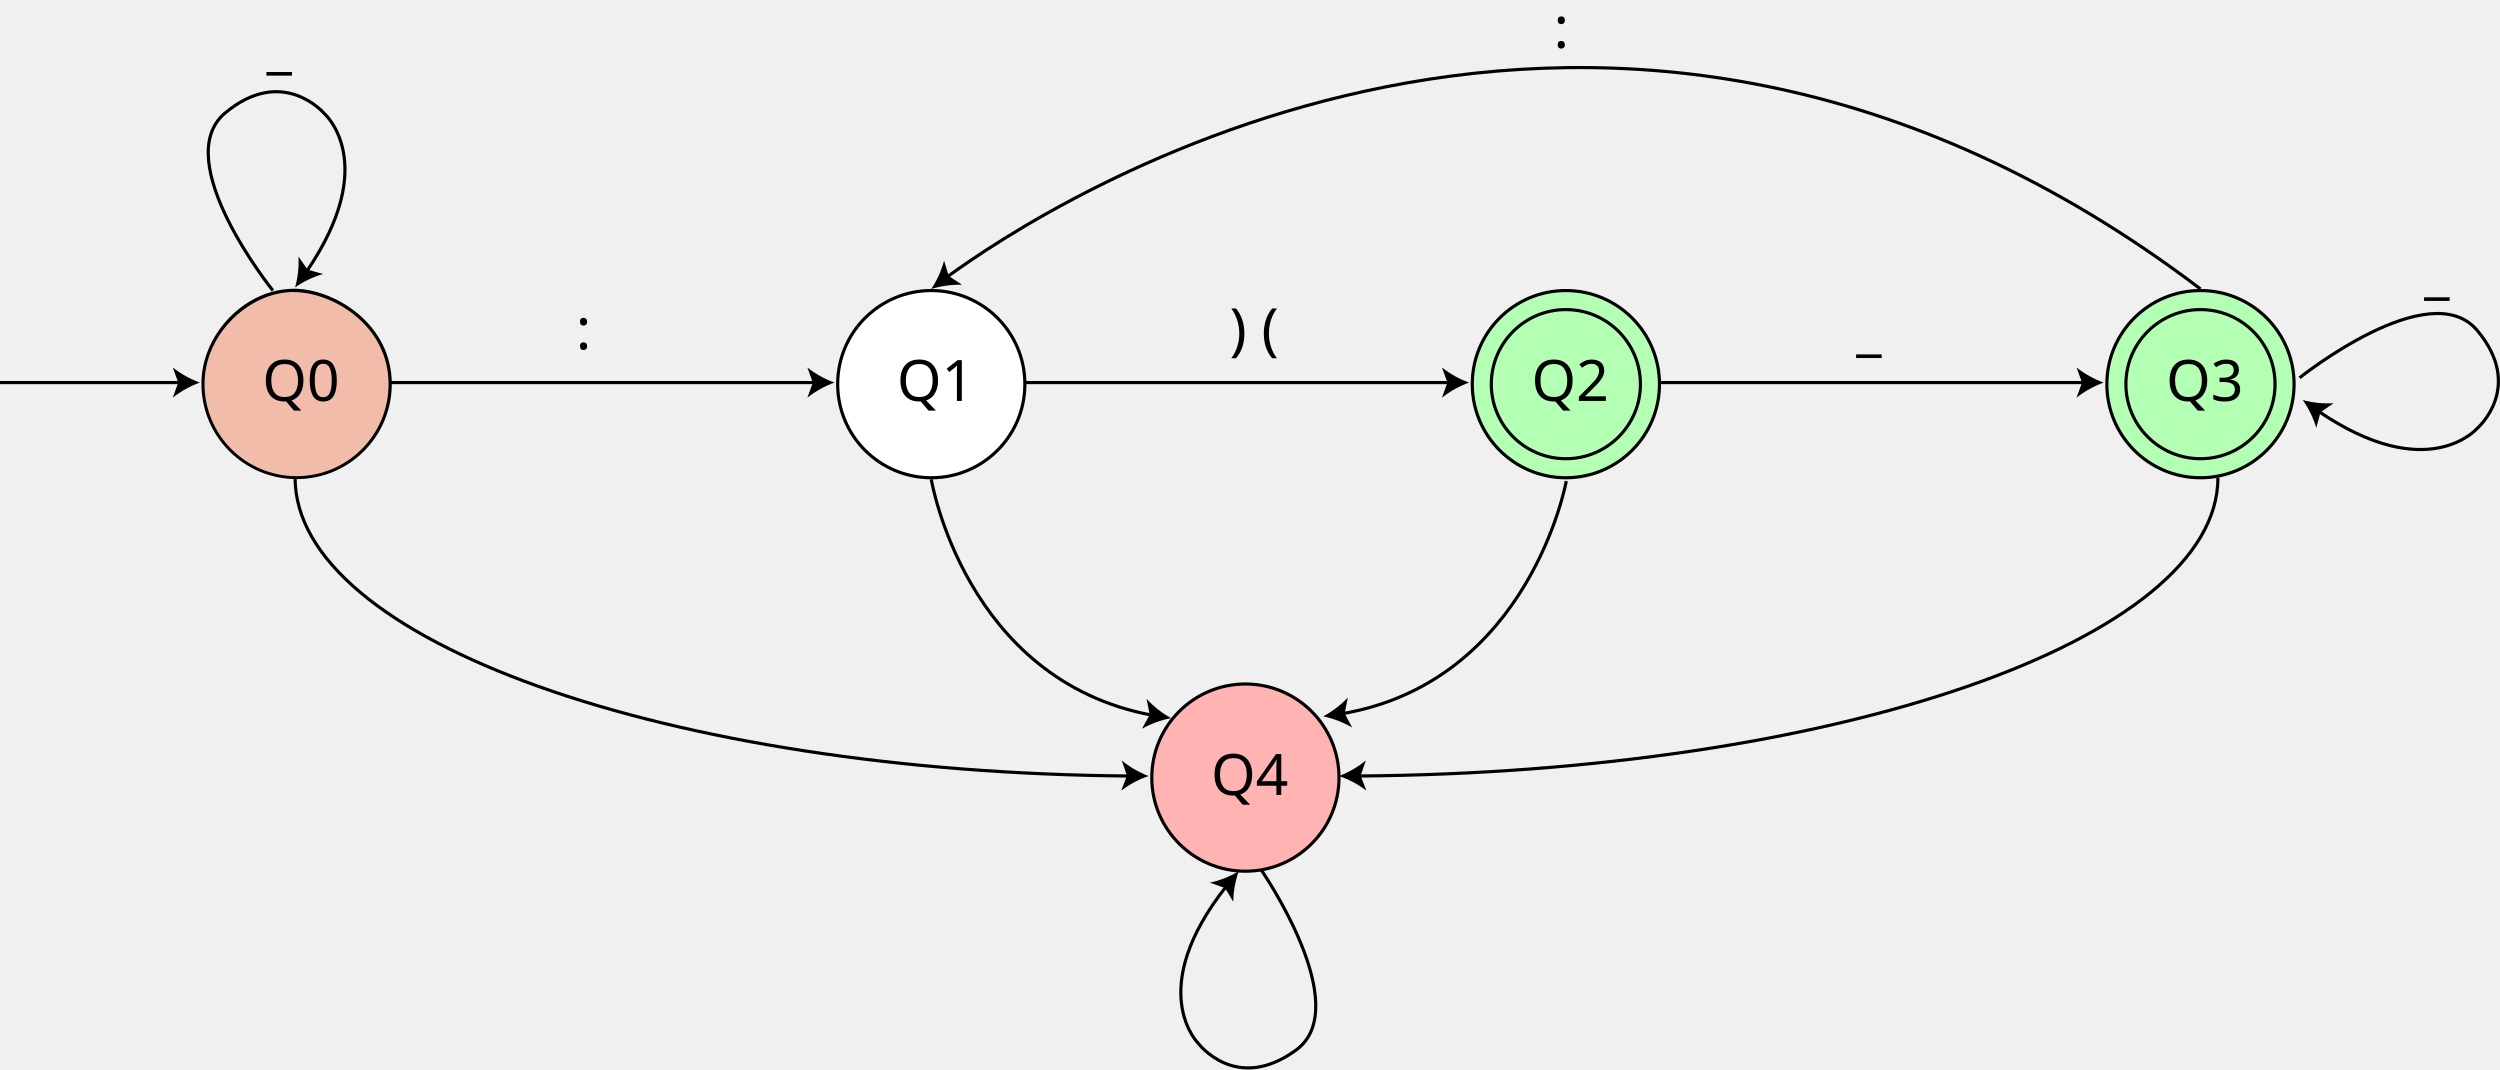
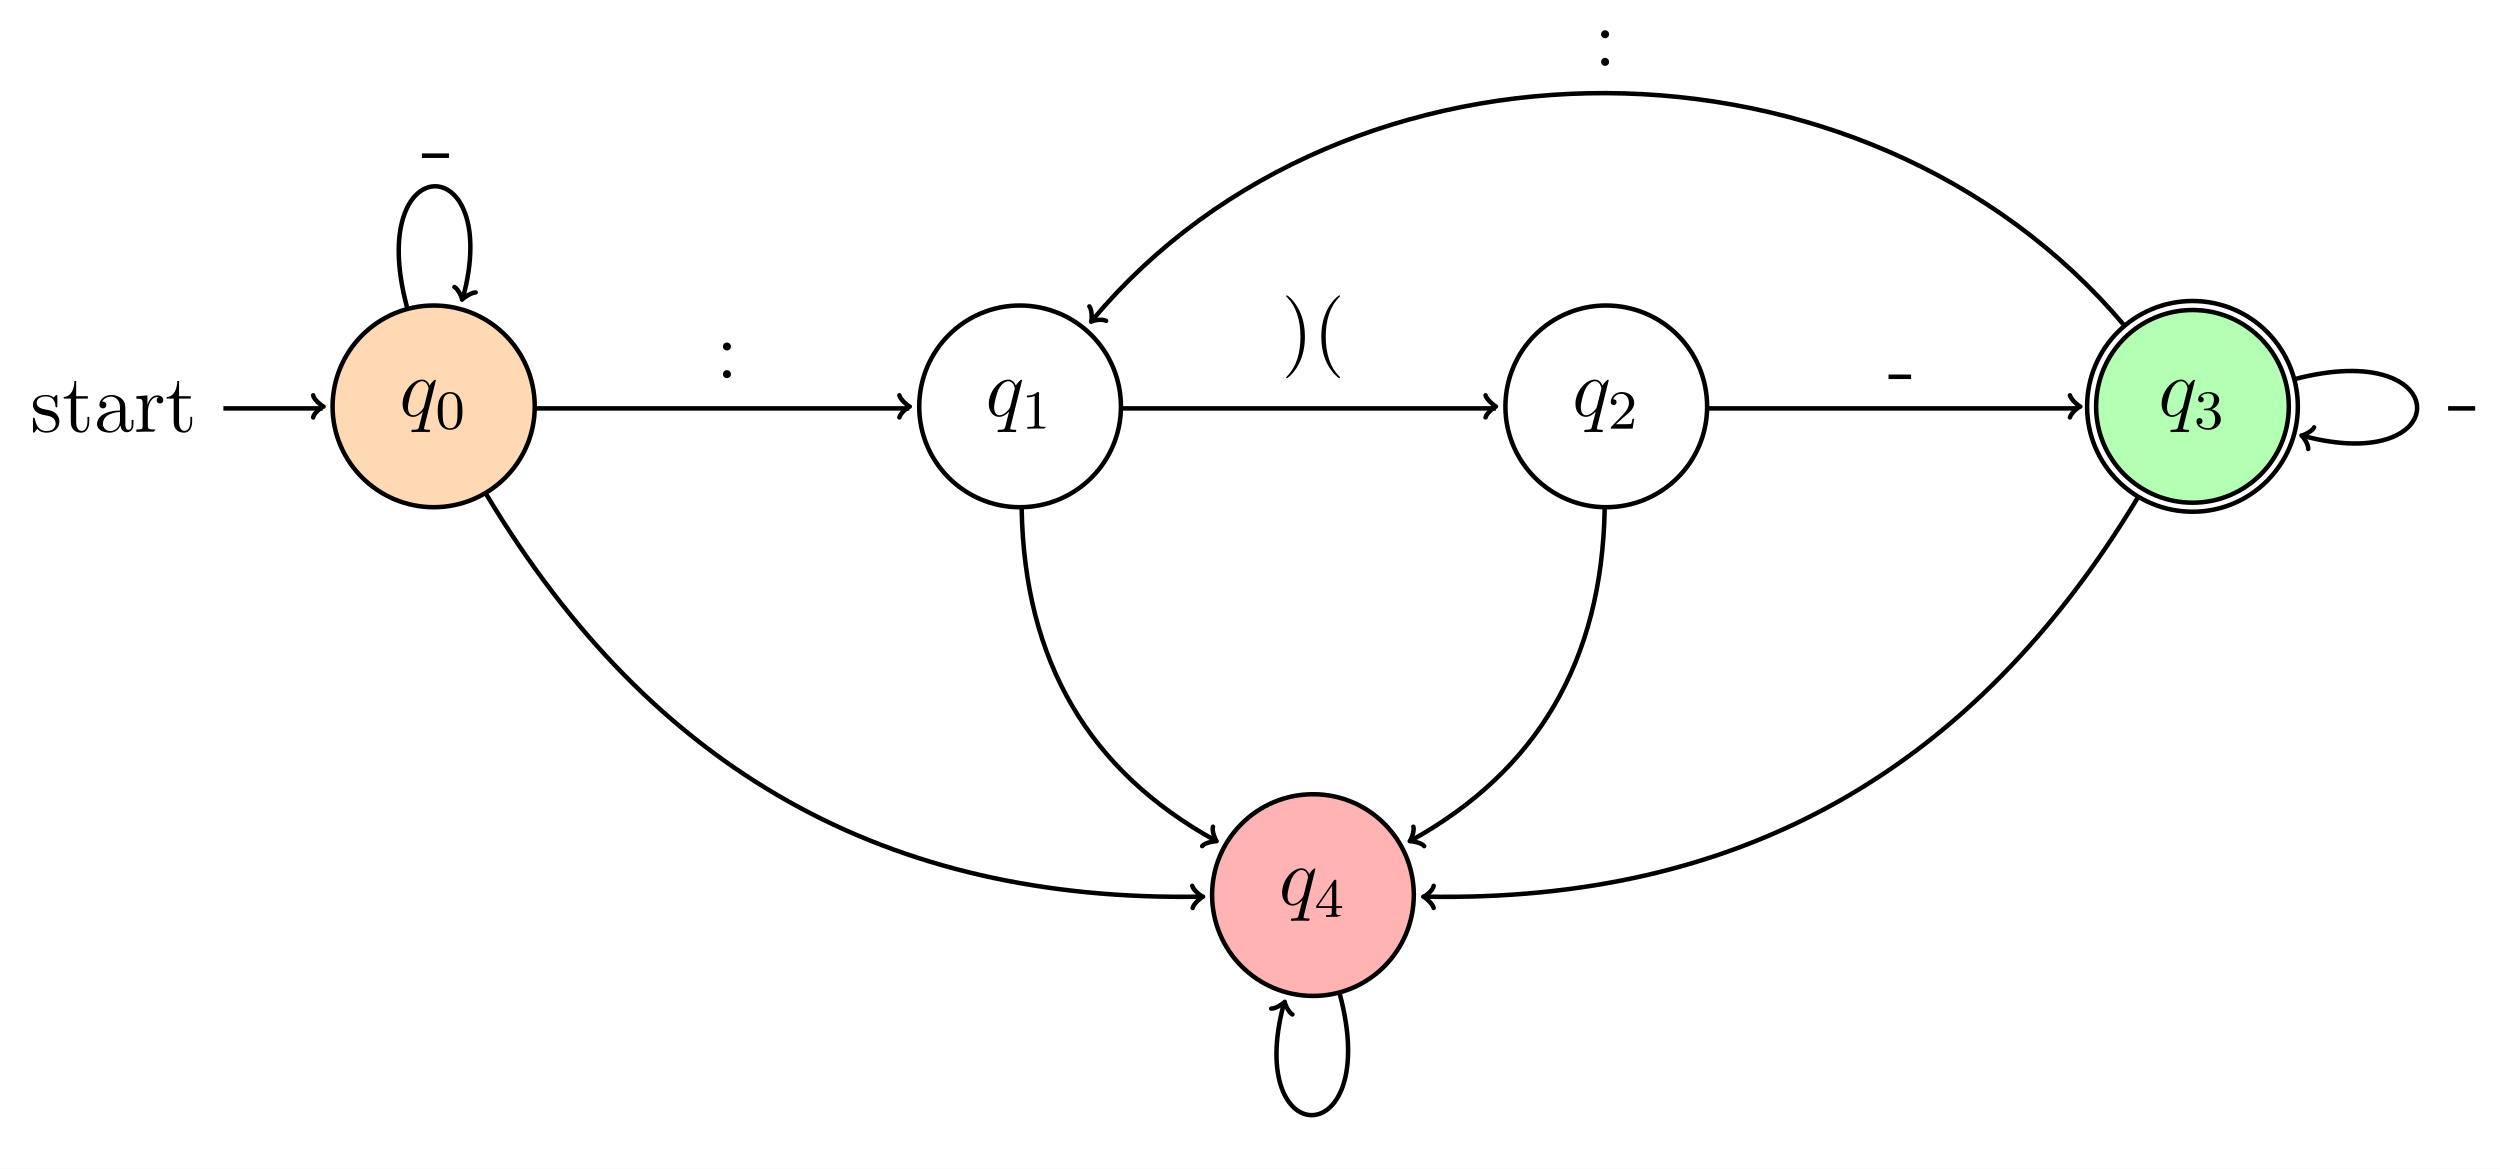
- <svg xmlns="http://www.w3.org/2000/svg" id="Layer_1" data-name="Layer 1" viewBox="0 0 787.9 337.05">
+ <svg xmlns="http://www.w3.org/2000/svg" xmlns:xlink="http://www.w3.org/1999/xlink" x="0" y="0" width="554" height="259" viewBox="0 0 554 259" version="1.1" style="display: block;margin-left: auto;margin-right: auto;">
  <defs>
-     <style>.cls-1{fill:#f1bca9;}.cls-2,.cls-3{fill:#fff;}.cls-3,.cls-5{stroke:#000;stroke-miterlimit:10;}.cls-4{fill:#b3ffb3;}.cls-5{fill:none;}.cls-6{fill:#ffb3b3;}.cls-7{font-size:18px;font-family:MyriadPro-Regular, Myriad Pro;}</style>
+     <style type="text/css">
+ 
+ .g5_1{
+ fill: none;
+ stroke: #FFFFFF;
+ stroke-width: 1;
+ stroke-linecap: butt;
+ stroke-linejoin: miter;
+ }
+ .g2_1{
+ fill: none;
+ stroke: #000000;
+ stroke-width: 1;
+ stroke-linecap: butt;
+ stroke-linejoin: miter;
+ }
+ .g3_1{
+ fill: none;
+ stroke: #000000;
+ stroke-width: 1;
+ stroke-linecap: round;
+ stroke-linejoin: round;
+ }
+ .g6_1{
+ fill: #FFB3B3;
+ stroke: #000000;
+ stroke-width: 1;
+ stroke-linecap: butt;
+ stroke-linejoin: miter;
+ }
+ .g4_1{
+ fill: #B3FFB3;
+ stroke: #000000;
+ stroke-width: 3;
+ stroke-linecap: butt;
+ stroke-linejoin: miter;
+ }
+ .g1_1{
+ fill: #FFD9B3;
+ stroke: #000000;
+ stroke-width: 1;
+ stroke-linecap: butt;
+ stroke-linejoin: miter;
+ }
+ 
+ .s3_1{
+ font-size: 18.26px;
+ font-family: CMR12_9;
+ fill: TRANSPARENT;
+ }
+ .s2_1{
+ font-size: 12.18px;
+ font-family: CMR8_8;
+ fill: TRANSPARENT;
+ }
+ .s1_1{
+ font-size: 18.26px;
+ font-family: CMMI12_7;
+ fill: TRANSPARENT;
+ }
+ 
+ </style>
  </defs>
-   <path class="cls-1" d="M119.5,162.5A29.53,29.53,0,0,1,90,133c0-13.62,9.78-23.82,18.87-27.53a26.6,26.6,0,0,1,9.83-2l.77,0c12.38.51,29.52,11,29.52,29.5A29.53,29.53,0,0,1,119.5,162.5Z" transform="translate(-26 -11.93)" />
-   <path d="M118.71,104h0l.75,0c12.18.5,29,10.86,29,29a29,29,0,0,1-58,0c0-13.39,9.62-23.42,18.56-27.07a26.09,26.09,0,0,1,9.65-2m0-1a27.07,27.07,0,0,0-10,2c-10.16,4.14-19.19,15-19.19,28a30,30,0,0,0,60,0c0-18.63-17.37-29.48-30-30l-.79,0Z" transform="translate(-26 -11.93)" />
-   <path class="cls-2" d="M319.5,162.5A29.5,29.5,0,1,1,349,133,29.53,29.53,0,0,1,319.5,162.5Z" transform="translate(-26 -11.93)" />
-   <path d="M319.5,104a29,29,0,1,1-29,29,29,29,0,0,1,29-29m0-1a30,30,0,1,0,30,30,30,30,0,0,0-30-30Z" transform="translate(-26 -11.93)" />
-   <path class="cls-3" d="M149,132.5" transform="translate(-26 -11.93)" />
-   <path class="cls-4" d="M519.5,162.5A29.5,29.5,0,1,1,549,133,29.53,29.53,0,0,1,519.5,162.5Z" transform="translate(-26 -11.93)" />
-   <path d="M519.5,104a29,29,0,1,1-29,29,29,29,0,0,1,29-29m0-1a30,30,0,1,0,30,30,30,30,0,0,0-30-30Z" transform="translate(-26 -11.93)" />
-   <path class="cls-4" d="M719.5,162.5A29.5,29.5,0,1,1,749,133,29.53,29.53,0,0,1,719.5,162.5Z" transform="translate(-26 -11.93)" />
-   <path d="M719.5,104a29,29,0,1,1-29,29,29,29,0,0,1,29-29m0-1a30,30,0,1,0,30,30,30,30,0,0,0-30-30Z" transform="translate(-26 -11.93)" />
-   <line class="cls-5" x1="123" y1="120.57" x2="256.96" y2="120.57" />
-   <path d="M289,132.5a30.22,30.22,0,0,0-8.55,4.76l1.72-4.76-1.72-4.75A30.2,30.2,0,0,0,289,132.5Z" transform="translate(-26 -11.93)" />
-   <line class="cls-5" x1="323" y1="120.57" x2="456.96" y2="120.57" />
-   <path d="M489,132.5a30.22,30.22,0,0,0-8.55,4.76l1.72-4.76-1.72-4.75A30.2,30.2,0,0,0,489,132.5Z" transform="translate(-26 -11.93)" />
-   <line class="cls-5" x1="523" y1="120.57" x2="656.96" y2="120.57" />
-   <path d="M689,132.5a30.22,30.22,0,0,0-8.55,4.76l1.72-4.76-1.72-4.75A30.2,30.2,0,0,0,689,132.5Z" transform="translate(-26 -11.93)" />
-   <path class="cls-6" d="M418.5,286.5A29.5,29.5,0,1,1,448,257,29.53,29.53,0,0,1,418.5,286.5Z" transform="translate(-26 -11.93)" />
-   <path d="M418.5,228a29,29,0,1,1-29,29,29,29,0,0,1,29-29m0-1a30,30,0,1,0,30,30,30,30,0,0,0-30-30Z" transform="translate(-26 -11.93)" />
-   <path class="cls-5" d="M119,162.5c0,51.25,117.07,92.86,263,94" transform="translate(-26 -11.93)" />
-   <path d="M388,256.5a30.22,30.22,0,0,0-8.63,4.6l1.8-4.72-1.64-4.78A30.19,30.19,0,0,0,388,256.5Z" transform="translate(-26 -11.93)" />
-   <path class="cls-5" d="M725,162.5c0,51.27-120.65,92.89-271,94" transform="translate(-26 -11.93)" />
-   <path d="M448,256.5a30.22,30.22,0,0,0,8.46-4.9l-1.64,4.78,1.8,4.72A30.2,30.2,0,0,0,448,256.5Z" transform="translate(-26 -11.93)" />
-   <path class="cls-4" d="M719.5,156.5A23.5,23.5,0,1,1,743,133,23.53,23.53,0,0,1,719.5,156.5Z" transform="translate(-26 -11.93)" />
-   <path d="M719.5,110a23,23,0,1,1-23,23,23,23,0,0,1,23-23m0-1a24,24,0,1,0,24,24,24,24,0,0,0-24-24Z" transform="translate(-26 -11.93)" />
-   <path class="cls-4" d="M519.5,156.5A23.5,23.5,0,1,1,543,133,23.53,23.53,0,0,1,519.5,156.5Z" transform="translate(-26 -11.93)" />
-   <path d="M519.5,110a23,23,0,1,1-23,23,23,23,0,0,1,23-23m0-1a24,24,0,1,0,24,24,24,24,0,0,0-24-24Z" transform="translate(-26 -11.93)" />
-   <text class="cls-7" transform="translate(181.5 110.07)">:</text>
-   <text class="cls-7" transform="translate(387.5 110.07)">) (</text>
-   <path class="cls-5" d="M324.3,99.35c31-22.68,207.32-138.84,395.2,3.65" transform="translate(-26 -11.93)" />
-   <path d="M319.5,103a30.22,30.22,0,0,1,9.69-1.32L325,98.91l-1.47-4.84A30.2,30.2,0,0,1,319.5,103Z" transform="translate(-26 -11.93)" />
-   <text class="cls-7" transform="translate(585 110.07)">_</text>
-   <text class="cls-7" transform="translate(764 92.07)">_</text>
-   <path d="M112.46,103.84" transform="translate(-26 -11.93)" />
-   <path class="cls-3" d="M112,103.5" transform="translate(-26 -11.93)" />
-   <path class="cls-5" d="M112,103.5s-33-41-15-56,31,0,31,0S146.28,63,122.54,97.61" transform="translate(-26 -11.93)" />
-   <path d="M119,102.5a30.22,30.22,0,0,0,1.07-9.72l2.88,4.15,4.87,1.35A30.2,30.2,0,0,0,119,102.5Z" transform="translate(-26 -11.93)" />
-   <path class="cls-5" d="M750.73,131s41-32.83,56-14.92,0,30.84,0,30.84-15.54,18.18-50.11-5.42" transform="translate(-26 -11.93)" />
-   <path d="M751.73,138a30.22,30.22,0,0,0,9.73,1l-4.15,2.89L756,146.78A30.2,30.2,0,0,0,751.73,138Z" transform="translate(-26 -11.93)" />
-   <path class="cls-5" d="M319.5,163s10.48,63.29,69.62,74.34" transform="translate(-26 -11.93)" />
-   <path d="M395.09,238.25a30.22,30.22,0,0,0-9.19,3.36l2.45-4.43-1-5A30.2,30.2,0,0,0,395.09,238.25Z" transform="translate(-26 -11.93)" />
-   <path class="cls-5" d="M519.63,163.55s-11.39,63.13-70.69,73.32" transform="translate(-26 -11.93)" />
-   <path d="M443,237.7a30.22,30.22,0,0,0,7.78-5.93l-1,5,2.38,4.46A30.2,30.2,0,0,0,443,237.7Z" transform="translate(-26 -11.93)" />
-   <path class="cls-5" d="M423.42,286s29.89,43.19,11,56.91-30.77-2.15-30.77-2.15-17.06-16.77,8.91-49.6" transform="translate(-26 -11.93)" />
-   <path d="M416.4,286.5a30.22,30.22,0,0,0-1.72,9.63l-2.6-4.34-4.77-1.67A30.2,30.2,0,0,0,416.4,286.5Z" transform="translate(-26 -11.93)" />
-   <text class="cls-7" transform="translate(82.68 126.35)">Q0</text>
-   <text class="cls-7" transform="translate(282.68 126.35)">Q1</text>
-   <text class="cls-7" transform="translate(482.68 126.35)">Q2</text>
-   <text class="cls-7" transform="translate(682.68 126.35)">Q3</text>
-   <text class="cls-7" transform="translate(381.68 250.55)">Q4</text>
-   <text class="cls-7" transform="translate(84 21.07)">_</text>
-   <text class="cls-7" transform="translate(489.64 15.07)">:</text>
-   <line class="cls-5" x1="56.96" y1="120.57" y2="120.57" />
-   <path d="M89,132.5a30.22,30.22,0,0,1-8.55-4.76l1.72,4.76-1.72,4.75A30.2,30.2,0,0,1,89,132.5Z" transform="translate(-26 -11.93)" />
+   <path d="M0,0 L0,259 L554,259 L554,0 Z " fill="#FFFFFF" stroke="none" />
+   <path d="M118.5,90.1c0,-12.4,-10,-22.4,-22.4,-22.4c-12.3,0,-22.4,10,-22.4,22.4c0,12.3,10.1,22.3,22.4,22.3c12.4,0,22.4,-10,22.4,-22.3Z" class="g1_1" />
+   <g fill="#000000">
+     <use xlink:href="#f0_1" transform="matrix(12,0,0,12,88.5,92.2)" />
+     <use xlink:href="#f1_1" transform="matrix(8,0,0,8,96.5,95)" />
+   </g>
+   <text x="88" y="92" dx="0" class="s1_1">q</text>
+   <text x="96" y="94" dx="0" class="s2_1">0</text>
+   <path d="M49.5,90.5l22,0" class="g2_1" />
+   <path d="M69.4,87.6c0.1,0.9,1.8,2.3,2.3,2.5c-0.5,0.1,-2.2,1.5,-2.3,2.4" class="g3_1" />
+   <g fill="#000000">
+     <use xlink:href="#f2_6" transform="matrix(12,0,0,12,6.7,95.7)" />
+     <use xlink:href="#f2_7" transform="matrix(12,0,0,12,13.8,95.7)" />
+     <use xlink:href="#f2_4" transform="matrix(12,0,0,12,20.7,95.7)" />
+     <use xlink:href="#f2_5" transform="matrix(12,0,0,12,29.7,95.7)" />
+     <use xlink:href="#f2_7" transform="matrix(12,0,0,12,36.6,95.7)" />
+   </g>
+   <text x="6" y="95" dx="0,0,0,0,0" class="s3_1">start</text>
+   <path d="M248.4,90.1c0,-12.4,-10,-22.4,-22.4,-22.4c-12.3,0,-22.3,10,-22.3,22.4c0,12.3,10,22.3,22.3,22.3c12.4,0,22.4,-10,22.4,-22.3Z" class="g2_1" />
+   <g fill="#000000">
+     <use xlink:href="#f0_1" transform="matrix(12,0,0,12,218.4,92.2)" />
+     <use xlink:href="#f1_2" transform="matrix(8,0,0,8,226.4,95)" />
+   </g>
+   <text x="218" y="92" dx="0" class="s1_1">q</text>
+   <text x="226" y="94" dx="0" class="s2_1">1</text>
+   <path d="M378.3,90.1c0,-12.4,-10,-22.4,-22.4,-22.4c-12.3,0,-22.3,10,-22.3,22.4c0,12.3,10,22.3,22.3,22.3c12.4,0,22.4,-10,22.4,-22.3Z" class="g2_1" />
+   <g fill="#000000">
+     <use xlink:href="#f0_1" transform="matrix(12,0,0,12,348.4,92.2)" />
+     <use xlink:href="#f1_3" transform="matrix(8,0,0,8,356.3,95)" />
+   </g>
+   <text x="348" y="92" dx="0" class="s1_1">q</text>
+   <text x="356" y="94" dx="0" class="s2_1">2</text>
+   <path d="M508.2,90.1c0,-12.4,-10,-22.4,-22.3,-22.4c-12.4,0,-22.4,10,-22.4,22.4c0,12.3,10,22.3,22.4,22.3c12.3,0,22.3,-10,22.3,-22.3Z" class="g4_1" />
+   <path d="M508.2,90.1c0,-12.4,-10,-22.4,-22.3,-22.4c-12.4,0,-22.4,10,-22.4,22.4c0,12.3,10,22.3,22.4,22.3c12.3,0,22.3,-10,22.3,-22.3Z" class="g5_1" />
+   <g fill="#000000">
+     <use xlink:href="#f0_1" transform="matrix(12,0,0,12,478.3,92.2)" />
+     <use xlink:href="#f1_4" transform="matrix(8,0,0,8,486.2,95)" />
+   </g>
+   <text x="478" y="92" dx="0" class="s1_1">q</text>
+   <text x="486" y="94" dx="0" class="s2_1">3</text>
+   <path d="M313.3,198.3C313.3,186,303.3,176,291,176c-12.4,0,-22.4,10,-22.4,22.3c0,12.4,10,22.4,22.4,22.4c12.3,0,22.3,-10,22.3,-22.4Z" class="g6_1" />
+   <g fill="#000000">
+     <use xlink:href="#f0_1" transform="matrix(12,0,0,12,283.4,200.5)" />
+     <use xlink:href="#f1_5" transform="matrix(8,0,0,8,291.3,203.2)" />
+   </g>
+   <text x="283" y="200" dx="0" class="s1_1">q</text>
+   <text x="291" y="203" dx="0" class="s2_1">4</text>
+   <path d="M90.2,68.1C80.7,32.7,111.5,32.7,102.6,66" class="g2_1" />
+   <path d="M105.4,64.8c-0.9,0,-2.7,1.2,-3,1.6c0,-0.5,-0.9,-2.4,-1.7,-2.8" class="g3_1" />
+   <path d="M93.5,34.5l6,0" class="g2_1" />
+   <path d="M118.5,90.5l83,0" class="g2_1" />
+   <path d="M199.3,87.6c0.2,0.9,1.8,2.3,2.3,2.5c-0.5,0.1,-2.1,1.5,-2.3,2.4" class="g3_1" />
+   <g fill="#000000">
+     <use xlink:href="#f2_3" transform="matrix(12,0,0,12,158.6,83.8)" />
+   </g>
+   <text x="158" y="83" dx="0" class="s3_1">:</text>
+   <path d="M107.8,109.6c36.9,61.4,88.9,90.3,158.3,89.1" class="g2_1" />
+   <path d="M264.2,196.3c0.2,0.9,1.9,2.3,2.4,2.4c-0.5,0.2,-2.1,1.6,-2.3,2.5" class="g3_1" />
+   <path d="M248.5,90.5l83,0" class="g2_1" />
+   <path d="M329.2,87.6c0.2,0.9,1.9,2.3,2.3,2.5c-0.4,0.1,-2.1,1.5,-2.3,2.4" class="g3_1" />
+   <g fill="#000000">
+     <use xlink:href="#f2_2" transform="matrix(12,0,0,12,284,79.2)" />
+     <use xlink:href="#f2_1" transform="matrix(12,0,0,12,291,79.2)" />
+   </g>
+   <text x="284" y="79" dx="0,0" class="s3_1">)(</text>
+   <path d="M226.4,112.7c0.6,34,15,58.1,42.8,73.5" class="g2_1" />
+   <path d="M268.8,183.2c-0.3,0.9,0.5,2.9,0.8,3.2c-0.5,0,-2.6,0.3,-3.2,1.1" class="g3_1" />
+   <path d="M378.5,90.5l82,0" class="g2_1" />
+   <path d="M458.7,87.6c0.2,0.9,1.8,2.3,2.3,2.5c-0.5,0.1,-2.1,1.5,-2.3,2.4" class="g3_1" />
+   <path d="M418.5,83.5l5,0" class="g2_1" />
+   <path d="M355.6,112.7c-0.6,34,-15.1,58.1,-42.8,73.5" class="g2_1" />
+   <path d="M315.6,187.5c-0.6,-0.8,-2.7,-1.1,-3.2,-1.1c0.3,-0.3,1.1,-2.3,0.8,-3.2" class="g3_1" />
+   <path d="M508.2,84.1c36.2,-9.7,36.2,21.6,2.2,12.5" class="g2_1" />
+   <path d="M511.5,99.5c0.1,-1,-1.1,-2.7,-1.5,-3c0.4,0,2.4,-0.9,2.8,-1.8" class="g3_1" />
+   <path d="M542.5,90.5l6,0" class="g2_1" />
+   <path d="M470.9,72.3C413.1,3.6,298.3,3.7,242.1,70.9" class="g2_1" />
+   <path d="M245.1,71.1c-0.8,-0.5,-2.9,-0.1,-3.3,0.2c0.2,-0.5,0.2,-2.7,-0.4,-3.4" class="g3_1" />
+   <g fill="#000000">
+     <use xlink:href="#f2_3" transform="matrix(12,0,0,12,353.2,14.6)" />
+   </g>
+   <text x="353" y="14" dx="0" class="s3_1">:</text>
+   <path d="M473.9,110c-36.8,61.2,-88.8,90,-158,88.7" class="g2_1" />
+   <path d="M317.7,201.2c-0.2,-0.9,-1.8,-2.3,-2.3,-2.5c0.5,-0.1,2.2,-1.4,2.3,-2.4" class="g3_1" />
+   <path d="M296.9,220.3c9.5,35.4,-21.3,35.4,-12.4,2.1" class="g2_1" />
+   <path d="M281.7,223.5c0.9,0.1,2.7,-1.1,3,-1.5c0,0.5,0.9,2.4,1.7,2.8" class="g3_1" />
+   <defs>
+     <path d="M256.7,15.3c71.8,0,139,65.7,172.6,108.5c21.4,29,21.4,32,29,58l74.9,299.5c1.5,3,6.1,22.9,6.1,24.4c0,12.2,-19.9,137.5,-120.7,137.5c-59.6,0,-131.4,-55,-183.3,-161.9C206.3,417.1,158.9,246,158.9,161.9C158.9,71.8,194,15.3,256.7,15.3ZM241.4,-296.3c-10.7,0,-19.9,4.6,-19.9,15.3c0,29,15.3,29,32.1,29c71.8,1.5,94.7,1.5,108.5,47.4l13.7,55l58.1,229L432.4,81C400.3,45.8,333.1,-15.2,252.1,-15.2C148.2,-15.2,59.6,73.3,59.6,224.6c0,226.1,186.4,449.2,359,449.2c65.7,0,113.1,-41.3,140.6,-110c29,53.4,88.6,108.4,100.8,108.4c7.6,0,13.8,-6.1,13.8,-13.7L461.4,-200c-4.6,-19.9,-6.1,-21.4,-6.1,-29.1c0,-12.2,4.6,-22.9,76.4,-22.9c22.9,0,35.1,0,35.1,-15.3c0,-29,-18.3,-29,-27.5,-29c-22.9,0,-48.9,3.1,-71.8,3.1l-155.8,0c-21.4,0,-48.9,-3.1,-70.3,-3.1Z" id="f0_1" transform="scale(0.001,-0.001)" />
+     <path d="M404.9,10.7c50.4,0,155.8,21.4,187.9,181.8c18.3,85.6,18.3,223.1,18.3,313.2c0,103.9,0,218.5,-18.3,302.5c-30.6,139,-136,165,-187.9,165c-38.2,0,-157.4,-15.3,-189.5,-171.1c-16.8,-84,-16.8,-191,-16.8,-296.4c0,-79.4,0,-223.1,16.8,-310.1C247.5,35.1,352.9,10.7,404.9,10.7Zm0,-42.7c-81,0,-194.1,29,-264.3,142c-73.4,122.2,-78,276.5,-78,377.4c0,79.4,3.1,230.7,58.1,342.2c21.4,42.8,91.7,186.4,284.2,186.4c84,0,207.7,-33.6,275,-168.1c50.4,-97.8,67.2,-197.1,67.2,-360.5c0,-99.3,-4.6,-235.3,-61.1,-345.3C609.6,-9.1,478.2,-32,404.9,-32Z" id="f1_1" transform="scale(0.001,-0.001)" />
+     <path d="M65.7,-15.2c-15.3,0,-15.3,7.7,-15.3,35.1l0,207.7c0,27.5,0,35.2,16.8,35.2c4.6,0,10.7,0,13.8,-6.1c1.5,-1.6,1.5,-3.1,7.6,-30.6C122.2,73.3,195.6,15.3,296.4,15.3c134.4,0,172.6,73.3,172.6,139c0,42.8,-19.8,76.4,-47.3,99.3c-38.2,30.6,-58.1,35.2,-142.1,52C209.3,319.3,157.4,330,108.5,372.8C50.4,426.3,50.4,479.7,50.4,496.5c0,84.1,55,184.9,239.9,184.9c48.9,0,96.2,-9.2,143.6,-47.4c10.7,13.8,39.7,47.4,51.9,47.4c15.3,0,15.3,-7.6,15.3,-35.1l0,-158.9c0,-27.5,0,-35.2,-16.8,-35.2c-4.6,0,-15.3,0,-16.8,12.2c-3.1,47.4,-12.2,189.5,-178.7,189.5C151.3,653.9,119.2,583.6,119.2,536.3C119.2,444.6,230.7,423.2,276.5,414C377.4,395.7,418.6,386.5,473.6,339.2C487.4,325.4,537.8,276.5,537.8,194C537.8,73.3,458.3,-15.2,297.9,-15.2c-26,0,-108.5,0,-166.5,71.7C108.5,32.1,108.5,29,100.8,18.3C74.9,-13.7,73.3,-15.2,65.7,-15.2Z" id="f2_6" transform="scale(0.001,-0.001)" />
+     <path d="M351.4,-15.2c-81,0,-194,35.1,-194,204.6l0,424.8l-129.9,0l0,30.5c139,4.6,194,151.3,195.6,294.9l33.6,0l0,-281.1l215.4,0l0,-44.3l-215.4,0l0,-427.8c0,-26,0,-168.1,103.9,-168.1c59.5,0,103.8,64.2,103.8,174.2l0,84l33.7,0l0,-87.1c0,-110,-50.5,-204.6,-146.7,-204.6Z" id="f2_7" transform="scale(0.001,-0.001)" />
+     <path d="M313.2,15.3c65.7,0,177.2,50.4,177.2,200.1l0,151.3C435.4,363.6,175.7,345.3,175.7,143.6C175.7,70.3,238.3,15.3,313.2,15.3ZM301,-15.2C207.8,-15.2,67.2,22.9,67.2,143.6c0,117.7,116.1,246,423.2,250.6l0,61.1c0,137.5,-90.1,195.5,-160.4,195.5c-61.1,0,-134.4,-27.5,-169.6,-91.6c22.9,0,77.9,0,77.9,-62.7c0,-36.6,-25.9,-62.6,-62.6,-62.6c-35.1,0,-64.2,21.4,-64.2,65.7c0,99.3,96.3,181.8,221.6,181.8c67.2,0,135.9,-21.4,189.4,-70.3c67.2,-59.6,67.2,-120.7,67.2,-203.2l0,-267.3c0,-23,0,-103.9,58.1,-103.9c21.4,0,58,12.2,58,99.3l0,85.5l33.6,0l0,-85.5C739.4,13.8,650.8,-7.5,618.8,-7.5c-65.7,0,-113.1,54.9,-119.2,126.7C470.6,45.8,401.8,-15.2,301,-15.2Z" id="f2_4" transform="scale(0.001,-0.001)" />
+     <path d="M42.8,0l0,44.3c99.3,0,116.1,0,116.1,68.8l0,414c0,74.8,-12.2,85.5,-116.1,85.5l0,44.3l204.7,16.9l0,-169.6l1.5,0c9.2,29,53.5,169.6,183.4,169.6c65.7,0,106.9,-42.8,106.9,-88.7C539.3,543.9,508.8,524,478.2,524c-24.4,0,-59.6,16.8,-59.6,61.1c0,41.3,24.5,50.5,36.7,56.6c-6.1,1.5,-9.2,1.5,-21.4,1.5C316.3,643.2,255.1,504.2,255.1,356l0,-239.9c0,-55,3.1,-71.8,114.6,-71.8l30.6,0L365.1,3.1l-195.5,0C85.6,3.1,215.4,0,42.8,0Z" id="f2_5" transform="scale(0.001,-0.001)" />
+     <path d="M155.8,0l0,50.4l53.5,0C354.4,50.4,359,68.8,359,125.3L359,909C270.4,867.8,187.9,867.8,146.7,867.8l0,50.4c145.1,0,226.1,36.7,288.7,97.8c41.3,0,44.3,-1.6,44.3,-42.8l0,-847.9c0,-56.5,4.6,-74.9,149.7,-74.9l53.5,0L620.3,4.6l-270.4,0C218.5,4.6,418.6,0,155.8,0Z" id="f1_2" transform="scale(0.001,-0.001)" />
+     <path d="M81,0c0,38.2,0,41.3,18.3,58.1L291.8,256.7C472.1,441.5,583.6,557.6,583.6,716.5c0,128.4,-73.3,249.1,-215.4,249.1C293.3,965.6,191,927.4,146.7,815.8c18.3,0,94.7,0,94.7,-79.4c0,-58.1,-47.4,-81,-79.5,-81C140.6,655.4,81,666.1,81,741c0,135.9,120.7,275,304,275c191,0,343.8,-117.7,343.8,-299.5c0,-139,-90.2,-223,-184.9,-310.1C519.4,385,455.3,334.6,430.8,311.7L224.6,125.3l271.9,0c24.5,0,140.6,0,149.8,12.2c18.3,29,30.5,105.4,35.1,136l47.4,0L684.4,0Z" id="f1_3" transform="scale(0.001,-0.001)" />
+     <path d="M397.2,-32c-174.1,0,-330,94.6,-330,239.8c0,61.1,42.8,87.1,84.1,87.1c48.8,0,84,-35.2,84,-84.1c0,-50.4,-38.2,-85.5,-93.2,-85.5C195.6,44.3,310.1,13.8,394.2,13.8c80.9,0,189.4,56.5,189.4,247.5c0,160.4,-76.4,249,-197.1,249l-76.4,0c-25.9,0,-39.7,0,-39.7,21.4c0,19.8,12.2,21.4,41.3,22.9c93.2,6.1,128.3,9.2,174.1,56.5c21.4,24.5,65.7,88.6,65.7,195.6C551.5,964,435.4,976.3,395.7,976.3c-27.5,0,-145.1,-4.6,-209.3,-88.7c33.6,-1.5,82.5,-22.9,82.5,-79.4c0,-44.3,-30.6,-77.9,-77.9,-77.9c-39.7,0,-77.9,24.4,-77.9,81c0,116.1,123.7,204.7,287.2,204.7c158.9,0,296.4,-87.1,296.4,-209.3C696.7,684.4,606.5,580.6,485.8,537.8C641.7,504.2,742.5,388.1,742.5,261.3C742.5,108.5,600.4,-32,397.2,-32Z" id="f1_4" transform="scale(0.001,-0.001)" />
+     <path d="M487.4,301l0,563.7L99.3,301ZM319.3,0l0,50.4l35.1,0c117.7,0,122.3,16.8,122.3,73.4l0,126.8l-430.9,0l0,50.4l487.4,707.3c15.3,21.4,16.8,23,36.7,23c32,0,32,-12.3,32,-42.8l0,-687.5l162,0l0,-50.4l-162,0l0,-126.8c0,-56.6,4.6,-73.4,122.3,-73.4l35.1,0L629.4,4.6l-177.2,0C449.2,4.6,539.3,0,319.3,0Z" id="f1_5" transform="scale(0.001,-0.001)" />
+     <path d="M206.3,0C171.1,0,132.9,29,132.9,74.9c0,38.2,30.6,73.3,74.9,73.3c38.2,0,73.3,-32.1,73.3,-73.3C281.1,32.1,247.5,0,206.3,0Zm0,510.3c-35.2,0,-73.4,29,-73.4,74.8c0,38.2,30.6,73.4,74.9,73.4c38.2,0,73.3,-32.1,73.3,-73.4c0,-42.7,-33.6,-74.8,-74.8,-74.8Z" id="f2_3" transform="scale(0.001,-0.001)" />
+     <path d="M97.8,-383.4c-6.1,0,-13.8,3.1,-13.8,12.2c0,4.6,0,7.7,15.3,21.4c177.2,180.3,249,435.4,249,731.7C348.3,693.6,262.8,945.7,110,1100c-26,26,-26,29,-26,33.6c0,9.2,7.7,12.2,13.8,12.2c16.8,0,142.1,-99.3,232.2,-282.6C415.6,686,430.8,496.5,430.8,380.4c0,-183.3,-35.1,-348.3,-113,-504.1C242.9,-273.4,117.6,-383.4,97.8,-383.4Z" id="f2_2" transform="scale(0.001,-0.001)" />
+     <path d="M482.8,-383.4c-16.8,0,-142.1,99.3,-232.2,282.7C171.1,62.6,149.7,244.4,149.7,380.4c0,187.9,35.2,351.4,113.1,505.7c74.8,149.7,200.1,259.7,220,259.7c6.1,0,13.7,-3,13.7,-12.2c0,-4.6,0,-7.6,-15.2,-21.4C304,931.9,232.2,676.8,232.2,380.4c0,-311.6,85.6,-563.6,238.4,-717.9c25.9,-26,25.9,-29.1,25.9,-33.7c0,-9.1,-7.6,-12.2,-13.7,-12.2Z" id="f2_1" transform="scale(0.001,-0.001)" />
+   </defs>
+   <style type="text/css">
+ 
+ @font-face {
+ 	font-family: CMMI12_7;
+ 	src: url("fonts/CMMI12_7.woff") format("woff");
+ }
+ 
+ @font-face {
+ 	font-family: CMR12_9;
+ 	src: url("fonts/CMR12_9.woff") format("woff");
+ }
+ 
+ @font-face {
+ 	font-family: CMR8_8;
+ 	src: url("fonts/CMR8_8.woff") format("woff");
+ }
+ 
+ </style>
</svg>
